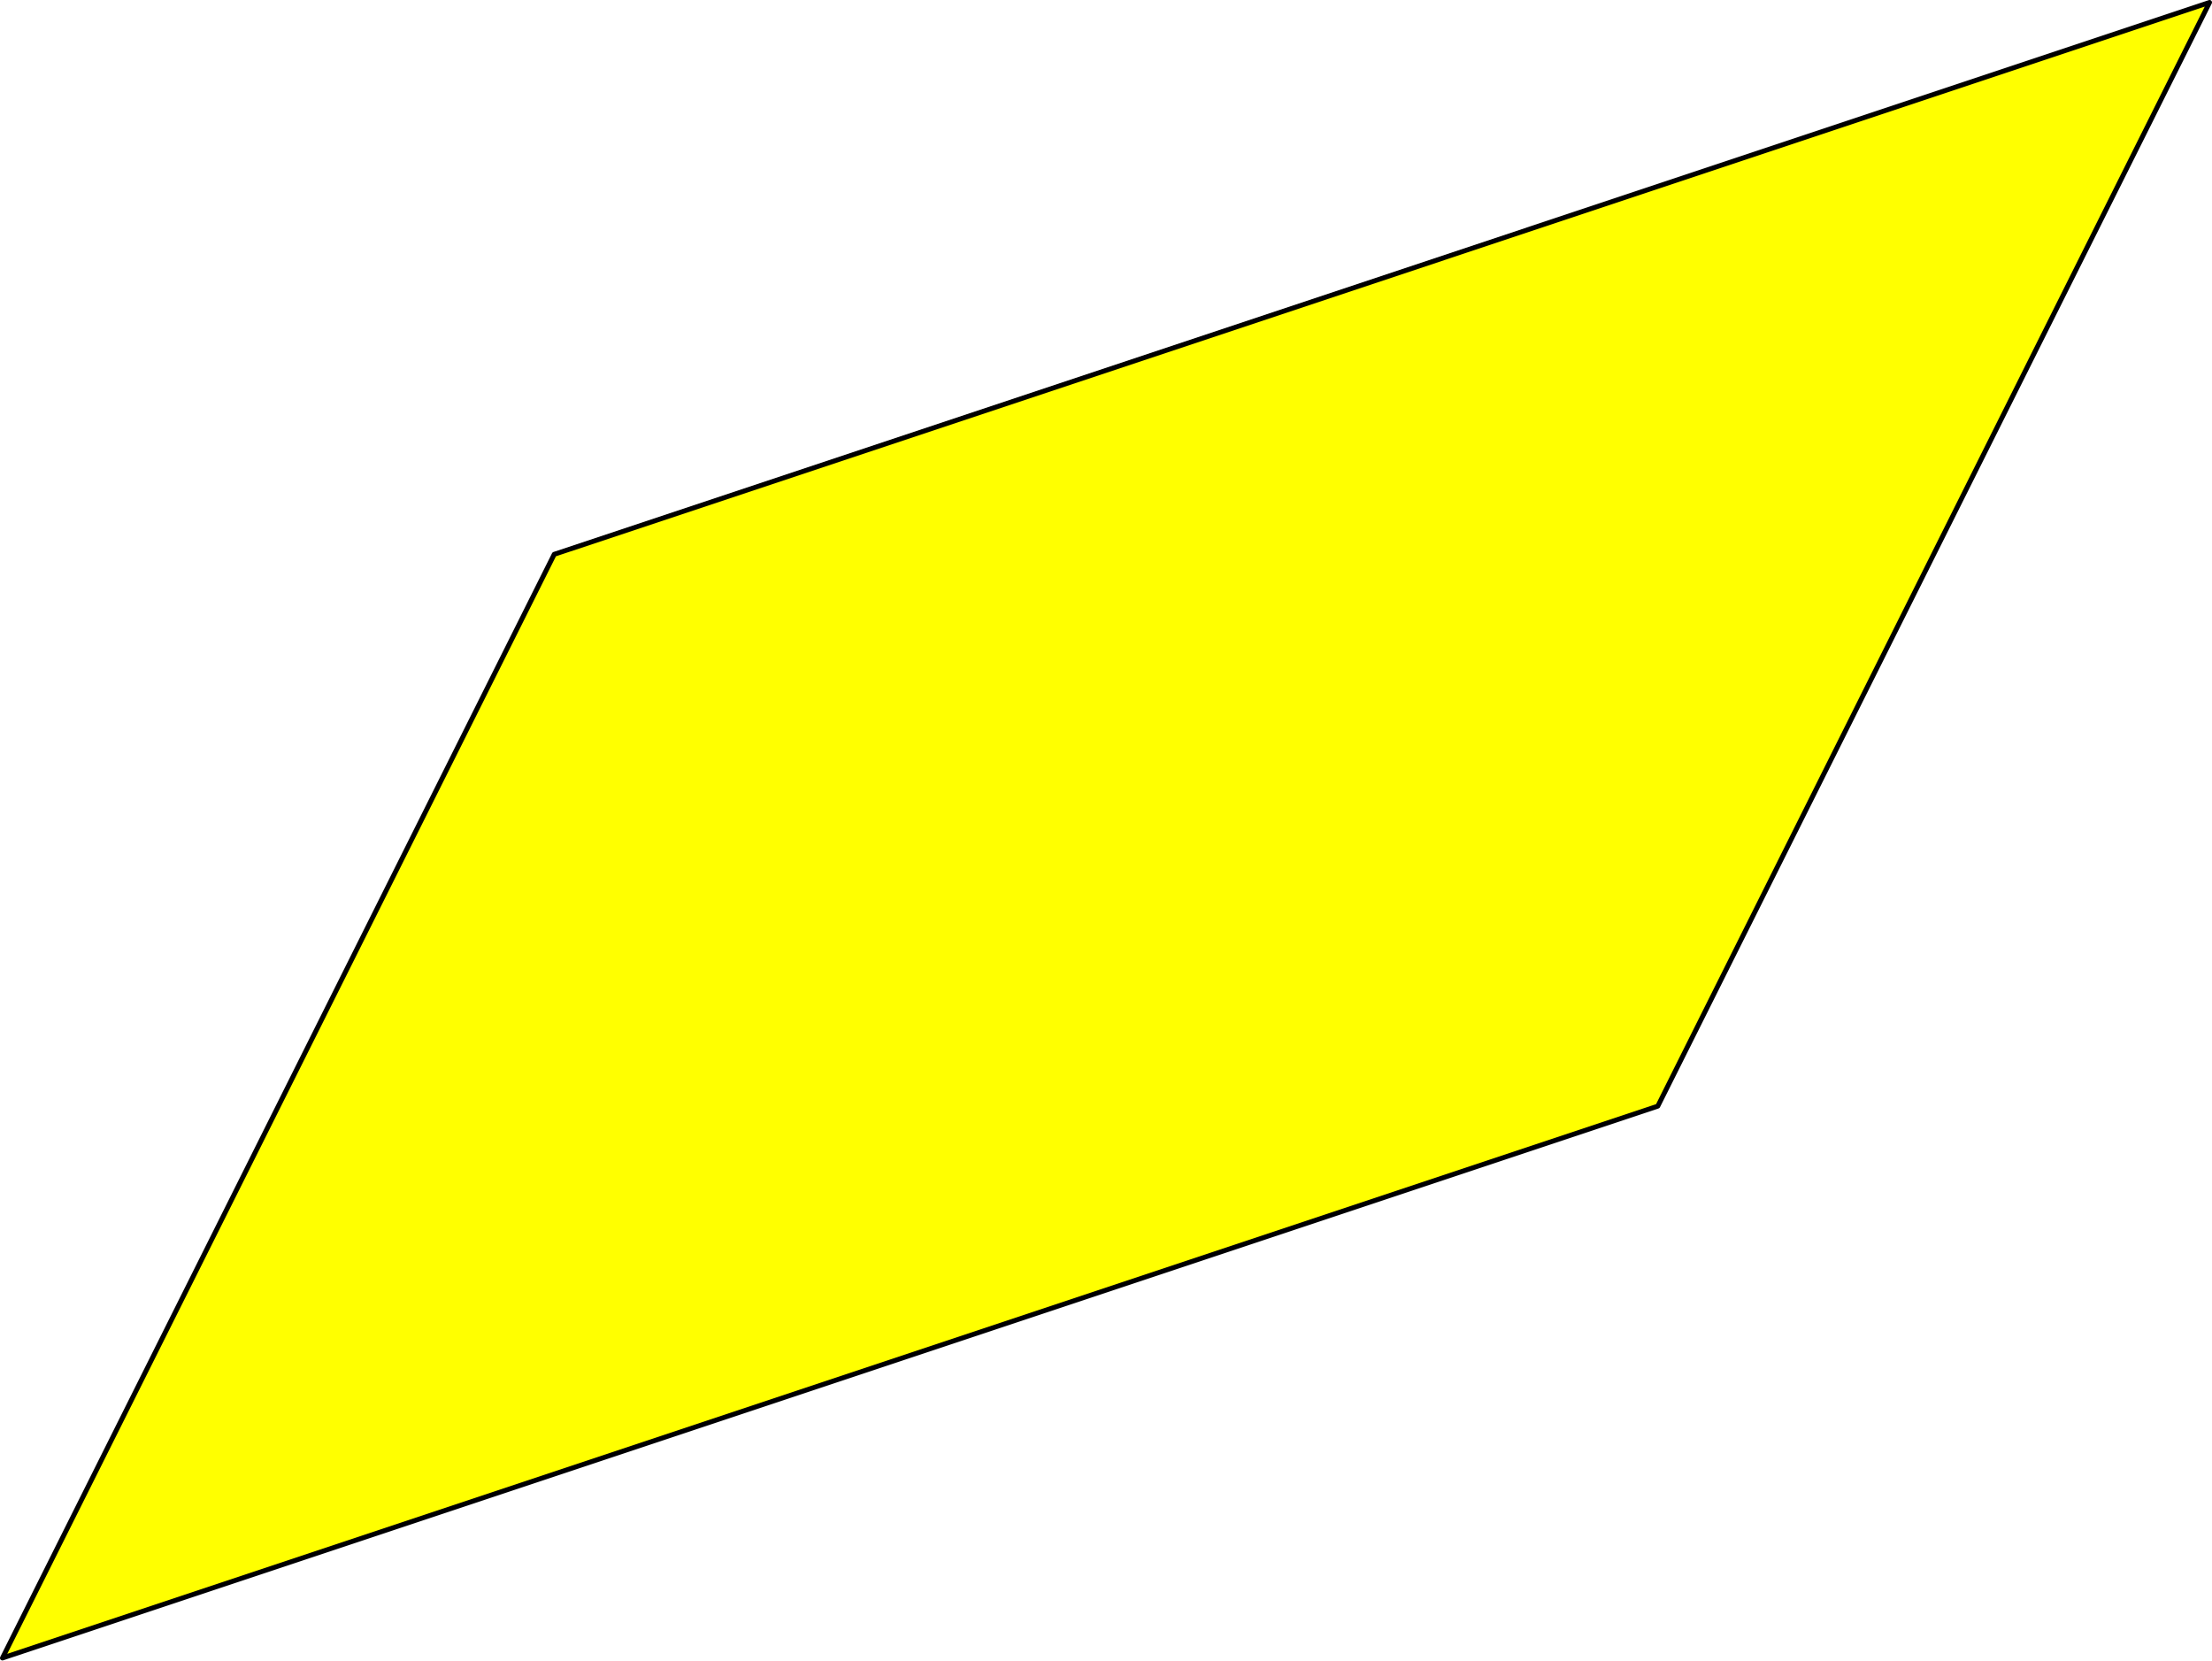
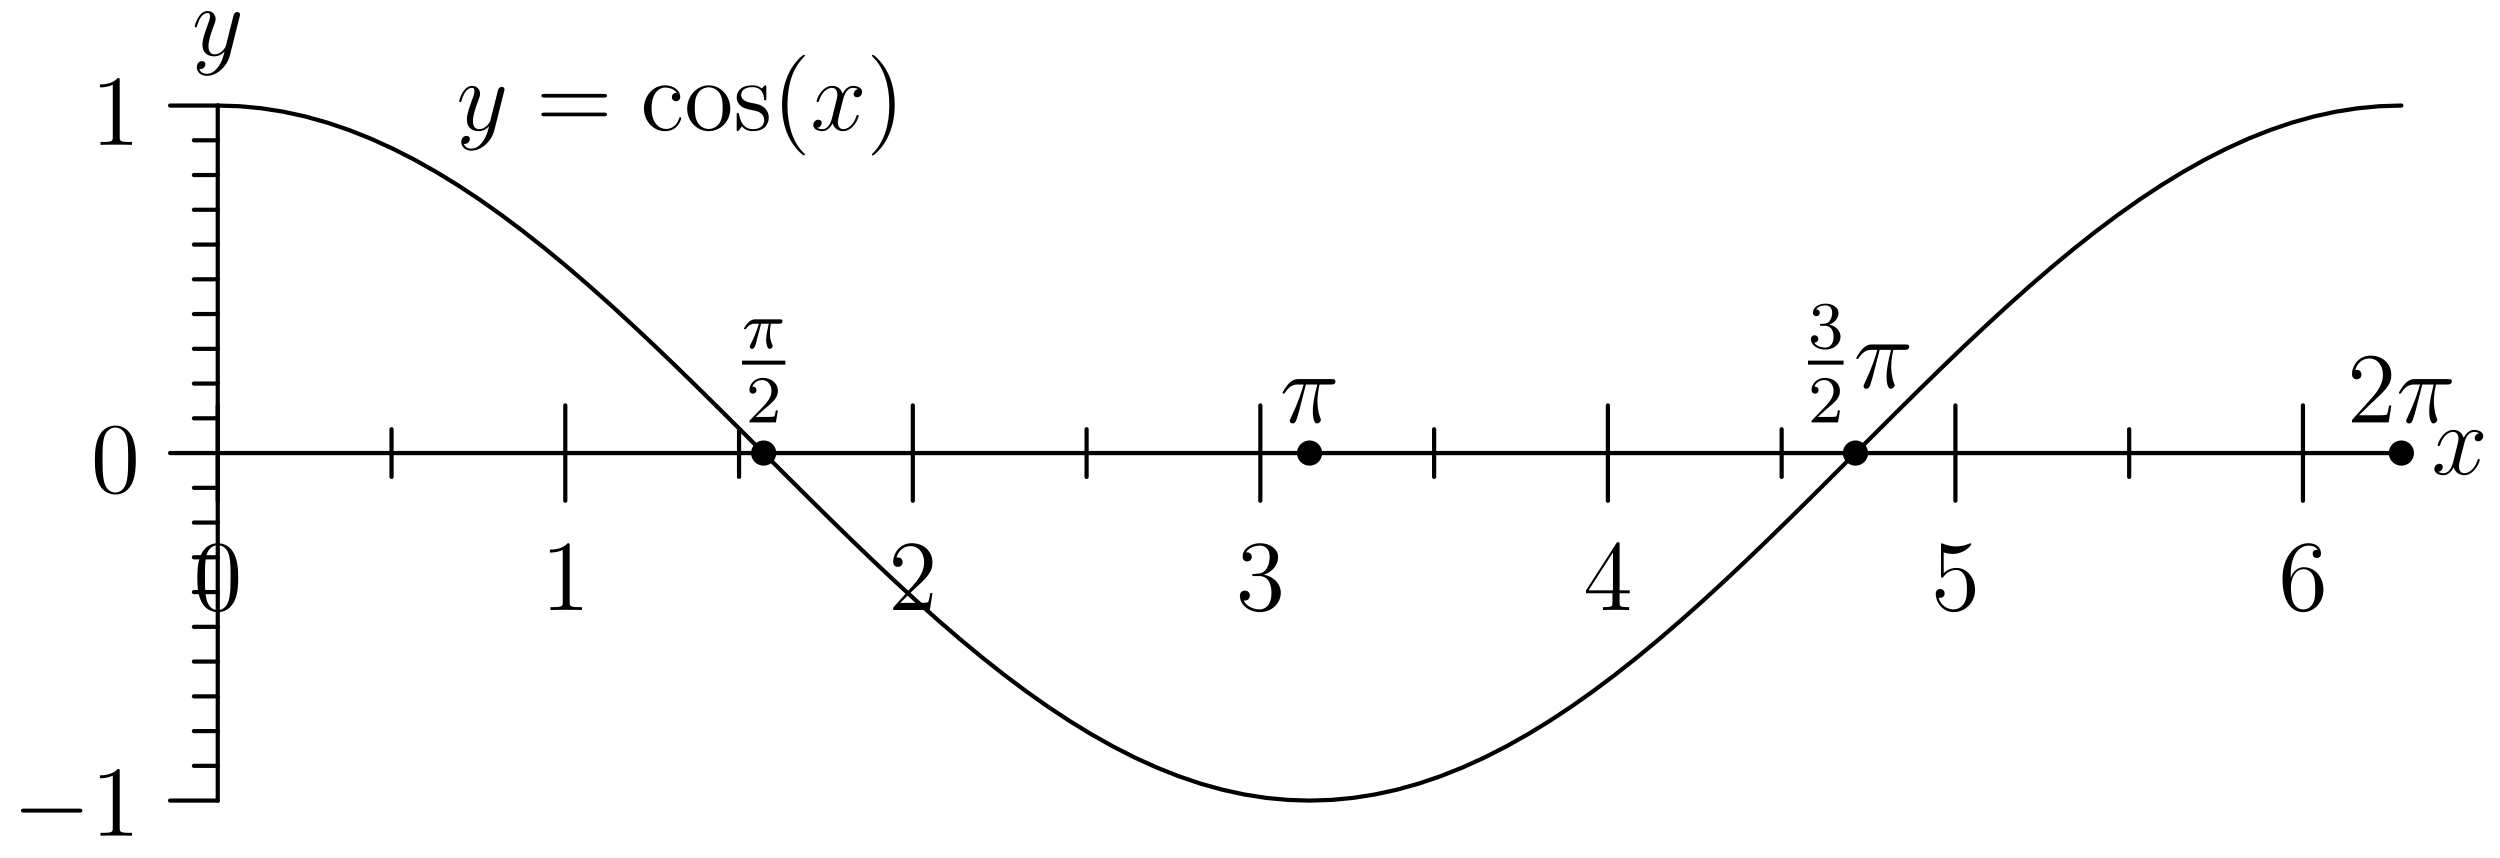
- <svg xmlns="http://www.w3.org/2000/svg" version="1.1" width="227.272pt" height="170.579pt" viewBox="56.409 53.858 227.272 170.579">
+ <svg xmlns="http://www.w3.org/2000/svg" xmlns:xlink="http://www.w3.org/1999/xlink" version="1.1" width="297.384pt" height="101.965pt" viewBox="56.409 53.858 297.384 101.965">
+   <defs>
+     <path id="g1-25" d="M2.264-2.909H3.18C3.013-2.184 2.869-1.594 2.869-1.004C2.869-.948 2.869-.606 2.957-.319C3.061 .016 3.14 .08 3.284 .08C3.459 .08 3.642-.072 3.642-.263C3.642-.319 3.634-.335 3.602-.406C3.435-.773 3.316-1.156 3.316-1.809C3.316-1.993 3.316-2.327 3.435-2.909H4.4C4.527-2.909 4.615-2.909 4.694-2.973C4.79-3.061 4.814-3.164 4.814-3.212C4.814-3.435 4.615-3.435 4.479-3.435H1.602C1.435-3.435 1.132-3.435 .741-3.053C.454-2.766 .231-2.399 .231-2.343C.231-2.271 .287-2.248 .351-2.248C.43-2.248 .446-2.271 .494-2.335C.885-2.909 1.355-2.909 1.538-2.909H2C1.769-2.064 1.347-1.1 1.052-.518C.996-.399 .917-.239 .917-.167C.917 0 1.052 .08 1.18 .08C1.482 .08 1.562-.223 1.73-.877L2.264-2.909Z" />
+     <path id="g3-50" d="M2.248-1.626C2.375-1.745 2.71-2.008 2.837-2.12C3.332-2.574 3.802-3.013 3.802-3.738C3.802-4.686 3.005-5.3 2.008-5.3C1.052-5.3 .422-4.575 .422-3.866C.422-3.475 .733-3.419 .845-3.419C1.012-3.419 1.259-3.539 1.259-3.842C1.259-4.256 .861-4.256 .765-4.256C.996-4.838 1.53-5.037 1.921-5.037C2.662-5.037 3.045-4.407 3.045-3.738C3.045-2.909 2.463-2.303 1.522-1.339L.518-.303C.422-.215 .422-.199 .422 0H3.571L3.802-1.427H3.555C3.531-1.267 3.467-.869 3.371-.717C3.324-.654 2.718-.654 2.59-.654H1.172L2.248-1.626Z" />
+     <path id="g3-51" d="M2.016-2.662C2.646-2.662 3.045-2.2 3.045-1.363C3.045-.367 2.479-.072 2.056-.072C1.618-.072 1.02-.231 .741-.654C1.028-.654 1.227-.837 1.227-1.1C1.227-1.355 1.044-1.538 .789-1.538C.574-1.538 .351-1.403 .351-1.084C.351-.327 1.164 .167 2.072 .167C3.132 .167 3.873-.566 3.873-1.363C3.873-2.024 3.347-2.63 2.534-2.805C3.164-3.029 3.634-3.571 3.634-4.208S2.917-5.3 2.088-5.3C1.235-5.3 .59-4.838 .59-4.232C.59-3.937 .789-3.81 .996-3.81C1.243-3.81 1.403-3.985 1.403-4.216C1.403-4.511 1.148-4.623 .972-4.631C1.307-5.069 1.921-5.093 2.064-5.093C2.271-5.093 2.877-5.029 2.877-4.208C2.877-3.65 2.646-3.316 2.534-3.188C2.295-2.941 2.112-2.925 1.626-2.893C1.474-2.885 1.411-2.877 1.411-2.774C1.411-2.662 1.482-2.662 1.618-2.662H2.016Z" />
+     <path id="g2-25" d="M3.096-4.507H4.447C4.125-3.168 3.921-2.295 3.921-1.339C3.921-1.172 3.921 .12 4.411 .12C4.663 .12 4.878-.108 4.878-.311C4.878-.371 4.878-.395 4.794-.574C4.471-1.399 4.471-2.427 4.471-2.511C4.471-2.582 4.471-3.431 4.722-4.507H6.061C6.217-4.507 6.611-4.507 6.611-4.89C6.611-5.153 6.384-5.153 6.169-5.153H2.236C1.961-5.153 1.554-5.153 1.004-4.567C.693-4.22 .311-3.587 .311-3.515S.371-3.419 .442-3.419C.526-3.419 .538-3.455 .598-3.527C1.219-4.507 1.841-4.507 2.14-4.507H2.821C2.558-3.61 2.26-2.57 1.279-.478C1.184-.287 1.184-.263 1.184-.191C1.184 .06 1.399 .12 1.506 .12C1.853 .12 1.949-.191 2.092-.693C2.283-1.303 2.283-1.327 2.403-1.805L3.096-4.507Z" />
+     <path id="g2-120" d="M5.667-4.878C5.284-4.806 5.141-4.519 5.141-4.292C5.141-4.005 5.368-3.909 5.535-3.909C5.894-3.909 6.145-4.22 6.145-4.543C6.145-5.045 5.571-5.272 5.069-5.272C4.34-5.272 3.933-4.555 3.826-4.328C3.551-5.224 2.809-5.272 2.594-5.272C1.375-5.272 .729-3.706 .729-3.443C.729-3.395 .777-3.335 .861-3.335C.956-3.335 .98-3.407 1.004-3.455C1.411-4.782 2.212-5.033 2.558-5.033C3.096-5.033 3.204-4.531 3.204-4.244C3.204-3.981 3.132-3.706 2.989-3.132L2.582-1.494C2.403-.777 2.056-.12 1.423-.12C1.363-.12 1.064-.12 .813-.275C1.243-.359 1.339-.717 1.339-.861C1.339-1.1 1.16-1.243 .933-1.243C.646-1.243 .335-.992 .335-.61C.335-.108 .897 .12 1.411 .12C1.985 .12 2.391-.335 2.642-.825C2.833-.12 3.431 .12 3.873 .12C5.093 .12 5.738-1.447 5.738-1.71C5.738-1.769 5.691-1.817 5.619-1.817C5.511-1.817 5.499-1.757 5.464-1.662C5.141-.61 4.447-.12 3.909-.12C3.491-.12 3.264-.43 3.264-.921C3.264-1.184 3.312-1.375 3.503-2.164L3.921-3.79C4.101-4.507 4.507-5.033 5.057-5.033C5.081-5.033 5.416-5.033 5.667-4.878Z" />
+     <path id="g2-121" d="M3.144 1.339C2.821 1.793 2.355 2.2 1.769 2.2C1.626 2.2 1.052 2.176 .873 1.626C.909 1.638 .968 1.638 .992 1.638C1.351 1.638 1.59 1.327 1.59 1.052S1.363 .681 1.184 .681C.992 .681 .574 .825 .574 1.411C.574 2.02 1.088 2.439 1.769 2.439C2.965 2.439 4.172 1.339 4.507 .012L5.679-4.651C5.691-4.71 5.715-4.782 5.715-4.854C5.715-5.033 5.571-5.153 5.392-5.153C5.284-5.153 5.033-5.105 4.937-4.746L4.053-1.231C3.993-1.016 3.993-.992 3.897-.861C3.658-.526 3.264-.12 2.69-.12C2.02-.12 1.961-.777 1.961-1.1C1.961-1.781 2.283-2.702 2.606-3.563C2.738-3.909 2.809-4.077 2.809-4.316C2.809-4.818 2.451-5.272 1.865-5.272C.765-5.272 .323-3.539 .323-3.443C.323-3.395 .371-3.335 .454-3.335C.562-3.335 .574-3.383 .622-3.551C.909-4.555 1.363-5.033 1.829-5.033C1.937-5.033 2.14-5.033 2.14-4.639C2.14-4.328 2.008-3.981 1.829-3.527C1.243-1.961 1.243-1.566 1.243-1.279C1.243-.143 2.056 .12 2.654 .12C3.001 .12 3.431 .012 3.85-.43L3.862-.418C3.682 .287 3.563 .753 3.144 1.339Z" />
+     <path id="g4-40" d="M3.885 2.905C3.885 2.869 3.885 2.845 3.682 2.642C2.487 1.435 1.817-.538 1.817-2.977C1.817-5.296 2.379-7.293 3.766-8.703C3.885-8.811 3.885-8.835 3.885-8.871C3.885-8.942 3.826-8.966 3.778-8.966C3.622-8.966 2.642-8.106 2.056-6.934C1.447-5.727 1.172-4.447 1.172-2.977C1.172-1.913 1.339-.49 1.961 .789C2.666 2.224 3.646 3.001 3.778 3.001C3.826 3.001 3.885 2.977 3.885 2.905Z" />
+     <path id="g4-41" d="M3.371-2.977C3.371-3.885 3.252-5.368 2.582-6.755C1.877-8.189 .897-8.966 .765-8.966C.717-8.966 .658-8.942 .658-8.871C.658-8.835 .658-8.811 .861-8.608C2.056-7.4 2.726-5.428 2.726-2.989C2.726-.669 2.164 1.327 .777 2.738C.658 2.845 .658 2.869 .658 2.905C.658 2.977 .717 3.001 .765 3.001C.921 3.001 1.901 2.14 2.487 .968C3.096-.251 3.371-1.542 3.371-2.977Z" />
+     <path id="g4-48" d="M5.356-3.826C5.356-4.818 5.296-5.786 4.866-6.695C4.376-7.687 3.515-7.95 2.929-7.95C2.236-7.95 1.387-7.603 .944-6.611C.61-5.858 .49-5.117 .49-3.826C.49-2.666 .574-1.793 1.004-.944C1.47-.036 2.295 .251 2.917 .251C3.957 .251 4.555-.371 4.902-1.064C5.332-1.961 5.356-3.132 5.356-3.826ZM2.917 .012C2.534 .012 1.757-.203 1.53-1.506C1.399-2.224 1.399-3.132 1.399-3.969C1.399-4.949 1.399-5.834 1.59-6.539C1.793-7.34 2.403-7.711 2.917-7.711C3.371-7.711 4.065-7.436 4.292-6.408C4.447-5.727 4.447-4.782 4.447-3.969C4.447-3.168 4.447-2.26 4.316-1.53C4.089-.215 3.335 .012 2.917 .012Z" />
+     <path id="g4-49" d="M3.443-7.663C3.443-7.938 3.443-7.95 3.204-7.95C2.917-7.627 2.319-7.185 1.088-7.185V-6.838C1.363-6.838 1.961-6.838 2.618-7.149V-.921C2.618-.49 2.582-.347 1.53-.347H1.16V0C1.482-.024 2.642-.024 3.037-.024S4.579-.024 4.902 0V-.347H4.531C3.479-.347 3.443-.49 3.443-.921V-7.663Z" />
+     <path id="g4-50" d="M5.26-2.008H4.997C4.961-1.805 4.866-1.148 4.746-.956C4.663-.849 3.981-.849 3.622-.849H1.411C1.733-1.124 2.463-1.889 2.774-2.176C4.591-3.85 5.26-4.471 5.26-5.655C5.26-7.03 4.172-7.95 2.786-7.95S.586-6.767 .586-5.738C.586-5.129 1.112-5.129 1.148-5.129C1.399-5.129 1.71-5.308 1.71-5.691C1.71-6.025 1.482-6.253 1.148-6.253C1.04-6.253 1.016-6.253 .98-6.241C1.207-7.054 1.853-7.603 2.63-7.603C3.646-7.603 4.268-6.755 4.268-5.655C4.268-4.639 3.682-3.754 3.001-2.989L.586-.287V0H4.949L5.26-2.008Z" />
+     <path id="g4-51" d="M2.2-4.292C1.997-4.28 1.949-4.268 1.949-4.16C1.949-4.041 2.008-4.041 2.224-4.041H2.774C3.79-4.041 4.244-3.204 4.244-2.056C4.244-.49 3.431-.072 2.845-.072C2.271-.072 1.291-.347 .944-1.136C1.327-1.076 1.674-1.291 1.674-1.722C1.674-2.068 1.423-2.307 1.088-2.307C.801-2.307 .49-2.14 .49-1.686C.49-.622 1.554 .251 2.881 .251C4.304 .251 5.356-.837 5.356-2.044C5.356-3.144 4.471-4.005 3.324-4.208C4.364-4.507 5.033-5.38 5.033-6.312C5.033-7.257 4.053-7.95 2.893-7.95C1.698-7.95 .813-7.221 .813-6.348C.813-5.87 1.184-5.774 1.363-5.774C1.614-5.774 1.901-5.954 1.901-6.312C1.901-6.695 1.614-6.862 1.351-6.862C1.279-6.862 1.255-6.862 1.219-6.85C1.674-7.663 2.798-7.663 2.857-7.663C3.252-7.663 4.029-7.484 4.029-6.312C4.029-6.085 3.993-5.416 3.646-4.902C3.288-4.376 2.881-4.34 2.558-4.328L2.2-4.292Z" />
+     <path id="g4-52" d="M4.316-7.783C4.316-8.01 4.316-8.07 4.148-8.07C4.053-8.07 4.017-8.07 3.921-7.926L.323-2.343V-1.997H3.467V-.909C3.467-.466 3.443-.347 2.57-.347H2.331V0C2.606-.024 3.551-.024 3.885-.024S5.177-.024 5.452 0V-.347H5.212C4.352-.347 4.316-.466 4.316-.909V-1.997H5.523V-2.343H4.316V-7.783ZM3.527-6.85V-2.343H.622L3.527-6.85Z" />
+     <path id="g4-53" d="M1.53-6.85C2.044-6.683 2.463-6.671 2.594-6.671C3.945-6.671 4.806-7.663 4.806-7.831C4.806-7.878 4.782-7.938 4.71-7.938C4.686-7.938 4.663-7.938 4.555-7.89C3.885-7.603 3.312-7.568 3.001-7.568C2.212-7.568 1.65-7.807 1.423-7.902C1.339-7.938 1.315-7.938 1.303-7.938C1.207-7.938 1.207-7.867 1.207-7.675V-4.125C1.207-3.909 1.207-3.838 1.351-3.838C1.411-3.838 1.423-3.85 1.542-3.993C1.877-4.483 2.439-4.77 3.037-4.77C3.67-4.77 3.981-4.184 4.077-3.981C4.28-3.515 4.292-2.929 4.292-2.475S4.292-1.339 3.957-.801C3.694-.371 3.228-.072 2.702-.072C1.913-.072 1.136-.61 .921-1.482C.98-1.459 1.052-1.447 1.112-1.447C1.315-1.447 1.638-1.566 1.638-1.973C1.638-2.307 1.411-2.499 1.112-2.499C.897-2.499 .586-2.391 .586-1.925C.586-.909 1.399 .251 2.726 .251C4.077 .251 5.26-.885 5.26-2.403C5.26-3.826 4.304-5.009 3.049-5.009C2.367-5.009 1.841-4.71 1.53-4.376V-6.85Z" />
+     <path id="g4-54" d="M1.47-4.16C1.47-7.185 2.941-7.663 3.587-7.663C4.017-7.663 4.447-7.532 4.674-7.173C4.531-7.173 4.077-7.173 4.077-6.683C4.077-6.42 4.256-6.193 4.567-6.193C4.866-6.193 5.069-6.372 5.069-6.719C5.069-7.34 4.615-7.95 3.575-7.95C2.068-7.95 .49-6.408 .49-3.778C.49-.49 1.925 .251 2.941 .251C4.244 .251 5.356-.885 5.356-2.439C5.356-4.029 4.244-5.093 3.049-5.093C1.985-5.093 1.59-4.172 1.47-3.838V-4.16ZM2.941-.072C2.188-.072 1.829-.741 1.722-.992C1.614-1.303 1.494-1.889 1.494-2.726C1.494-3.67 1.925-4.854 3.001-4.854C3.658-4.854 4.005-4.411 4.184-4.005C4.376-3.563 4.376-2.965 4.376-2.451C4.376-1.841 4.376-1.303 4.148-.849C3.85-.275 3.419-.072 2.941-.072Z" />
+     <path id="g4-61" d="M8.07-3.873C8.237-3.873 8.452-3.873 8.452-4.089C8.452-4.316 8.249-4.316 8.07-4.316H1.028C.861-4.316 .646-4.316 .646-4.101C.646-3.873 .849-3.873 1.028-3.873H8.07ZM8.07-1.65C8.237-1.65 8.452-1.65 8.452-1.865C8.452-2.092 8.249-2.092 8.07-2.092H1.028C.861-2.092 .646-2.092 .646-1.877C.646-1.65 .849-1.65 1.028-1.65H8.07Z" />
+     <path id="g4-99" d="M4.328-4.423C4.184-4.423 3.742-4.423 3.742-3.933C3.742-3.646 3.945-3.443 4.232-3.443C4.507-3.443 4.734-3.61 4.734-3.957C4.734-4.758 3.897-5.332 2.929-5.332C1.53-5.332 .418-4.089 .418-2.582C.418-1.052 1.566 .12 2.917 .12C4.495 .12 4.854-1.315 4.854-1.423S4.77-1.53 4.734-1.53C4.627-1.53 4.615-1.494 4.579-1.351C4.316-.502 3.67-.143 3.025-.143C2.295-.143 1.327-.777 1.327-2.594C1.327-4.579 2.343-5.069 2.941-5.069C3.395-5.069 4.053-4.89 4.328-4.423Z" />
+     <path id="g4-111" d="M5.487-2.558C5.487-4.101 4.316-5.332 2.929-5.332C1.494-5.332 .359-4.065 .359-2.558C.359-1.028 1.554 .12 2.917 .12C4.328 .12 5.487-1.052 5.487-2.558ZM2.929-.143C2.487-.143 1.949-.335 1.602-.921C1.279-1.459 1.267-2.164 1.267-2.666C1.267-3.12 1.267-3.85 1.638-4.388C1.973-4.902 2.499-5.093 2.917-5.093C3.383-5.093 3.885-4.878 4.208-4.411C4.579-3.862 4.579-3.108 4.579-2.666C4.579-2.248 4.579-1.506 4.268-.944C3.933-.371 3.383-.143 2.929-.143Z" />
+     <path id="g4-115" d="M3.921-5.057C3.921-5.272 3.921-5.332 3.802-5.332C3.706-5.332 3.479-5.069 3.395-4.961C3.025-5.26 2.654-5.332 2.271-5.332C.825-5.332 .395-4.543 .395-3.885C.395-3.754 .395-3.335 .849-2.917C1.231-2.582 1.638-2.499 2.188-2.391C2.845-2.26 3.001-2.224 3.3-1.985C3.515-1.805 3.67-1.542 3.67-1.207C3.67-.693 3.371-.12 2.319-.12C1.53-.12 .956-.574 .693-1.769C.646-1.985 .646-1.997 .634-2.008C.61-2.056 .562-2.056 .526-2.056C.395-2.056 .395-1.997 .395-1.781V-.155C.395 .06 .395 .12 .514 .12C.574 .12 .586 .108 .789-.143C.849-.227 .849-.251 1.028-.442C1.482 .12 2.128 .12 2.331 .12C3.587 .12 4.208-.574 4.208-1.518C4.208-2.164 3.814-2.546 3.706-2.654C3.276-3.025 2.953-3.096 2.164-3.24C1.805-3.312 .933-3.479 .933-4.196C.933-4.567 1.184-5.117 2.26-5.117C3.563-5.117 3.634-4.005 3.658-3.634C3.67-3.539 3.754-3.539 3.79-3.539C3.921-3.539 3.921-3.599 3.921-3.814V-5.057Z" />
+     <path id="g0-0" d="M7.878-2.75C8.082-2.75 8.297-2.75 8.297-2.989S8.082-3.228 7.878-3.228H1.411C1.207-3.228 .992-3.228 .992-2.989S1.207-2.75 1.411-2.75H7.878Z" />
+   </defs>
  <g id="page1">
-     <g transform="matrix(0.996264 0 0 0.996264 56.6594 224.187)">
-       <path d="M 0 0L 170.717 -56.906L 227.622 -170.717L 56.906 -113.811L 0 0Z" fill="#ffff00" />
-     </g>
-     <g transform="matrix(0.996264 0 0 0.996264 56.6594 224.187)">
-       <path d="M 0 0L 170.717 -56.906L 227.622 -170.717L 56.906 -113.811L 0 0Z" fill="none" stroke="#000000" stroke-linecap="round" stroke-linejoin="round" stroke-miterlimit="10.037" stroke-width="0.502" />
-     </g>
+     <g>
+       <g transform="matrix(0.996264 0 0 0.996264 82.3123 107.752)">
+         <path d="M 0 41.495L 0 -41.495" fill="none" stroke="#000000" stroke-linecap="round" stroke-linejoin="round" stroke-miterlimit="10.037" stroke-width="0.502" />
+       </g>
+     </g>
+     <g>
+       <g transform="matrix(0.996264 0 0 0.996264 82.3123 107.752)">
+         <path d="M 0 41.495L -5.691 41.495" fill="none" stroke="#000000" stroke-linecap="round" stroke-linejoin="round" stroke-miterlimit="10.037" stroke-width="0.502" />
+       </g>
+     </g>
+     <g>
+       <g transform="matrix(0.996264 0 0 0.996264 82.3123 107.752)">
+         <path d="M 0 0L -5.691 -0" fill="none" stroke="#000000" stroke-linecap="round" stroke-linejoin="round" stroke-miterlimit="10.037" stroke-width="0.502" />
+       </g>
+     </g>
+     <g>
+       <g transform="matrix(0.996264 0 0 0.996264 82.3123 107.752)">
+         <path d="M 0 -41.495L -5.691 -41.495" fill="none" stroke="#000000" stroke-linecap="round" stroke-linejoin="round" stroke-miterlimit="10.037" stroke-width="0.502" />
+       </g>
+     </g>
+     <g>
+       <g transform="matrix(0.996264 0 0 0.996264 82.3123 107.752)">
+         <path d="M 0 37.346L -2.845 37.346" fill="none" stroke="#000000" stroke-linecap="round" stroke-linejoin="round" stroke-miterlimit="10.037" stroke-width="0.502" />
+       </g>
+     </g>
+     <g>
+       <g transform="matrix(0.996264 0 0 0.996264 82.3123 107.752)">
+         <path d="M 0 33.196L -2.845 33.196" fill="none" stroke="#000000" stroke-linecap="round" stroke-linejoin="round" stroke-miterlimit="10.037" stroke-width="0.502" />
+       </g>
+     </g>
+     <g>
+       <g transform="matrix(0.996264 0 0 0.996264 82.3123 107.752)">
+         <path d="M 0 29.047L -2.845 29.047" fill="none" stroke="#000000" stroke-linecap="round" stroke-linejoin="round" stroke-miterlimit="10.037" stroke-width="0.502" />
+       </g>
+     </g>
+     <g>
+       <g transform="matrix(0.996264 0 0 0.996264 82.3123 107.752)">
+         <path d="M 0 24.897L -2.845 24.897" fill="none" stroke="#000000" stroke-linecap="round" stroke-linejoin="round" stroke-miterlimit="10.037" stroke-width="0.502" />
+       </g>
+     </g>
+     <g>
+       <g transform="matrix(0.996264 0 0 0.996264 82.3123 107.752)">
+         <path d="M 0 20.747L -2.845 20.747" fill="none" stroke="#000000" stroke-linecap="round" stroke-linejoin="round" stroke-miterlimit="10.037" stroke-width="0.502" />
+       </g>
+     </g>
+     <g>
+       <g transform="matrix(0.996264 0 0 0.996264 82.3123 107.752)">
+         <path d="M 0 16.598L -2.845 16.598" fill="none" stroke="#000000" stroke-linecap="round" stroke-linejoin="round" stroke-miterlimit="10.037" stroke-width="0.502" />
+       </g>
+     </g>
+     <g>
+       <g transform="matrix(0.996264 0 0 0.996264 82.3123 107.752)">
+         <path d="M 0 12.448L -2.845 12.448" fill="none" stroke="#000000" stroke-linecap="round" stroke-linejoin="round" stroke-miterlimit="10.037" stroke-width="0.502" />
+       </g>
+     </g>
+     <g>
+       <g transform="matrix(0.996264 0 0 0.996264 82.3123 107.752)">
+         <path d="M 0 8.299L -2.845 8.299" fill="none" stroke="#000000" stroke-linecap="round" stroke-linejoin="round" stroke-miterlimit="10.037" stroke-width="0.502" />
+       </g>
+     </g>
+     <g>
+       <g transform="matrix(0.996264 0 0 0.996264 82.3123 107.752)">
+         <path d="M 0 4.149L -2.845 4.149" fill="none" stroke="#000000" stroke-linecap="round" stroke-linejoin="round" stroke-miterlimit="10.037" stroke-width="0.502" />
+       </g>
+     </g>
+     <g>
+       <g transform="matrix(0.996264 0 0 0.996264 82.3123 107.752)">
+         <path d="M 0 -4.149L -2.845 -4.149" fill="none" stroke="#000000" stroke-linecap="round" stroke-linejoin="round" stroke-miterlimit="10.037" stroke-width="0.502" />
+       </g>
+     </g>
+     <g>
+       <g transform="matrix(0.996264 0 0 0.996264 82.3123 107.752)">
+         <path d="M 0 -8.299L -2.845 -8.299" fill="none" stroke="#000000" stroke-linecap="round" stroke-linejoin="round" stroke-miterlimit="10.037" stroke-width="0.502" />
+       </g>
+     </g>
+     <g>
+       <g transform="matrix(0.996264 0 0 0.996264 82.3123 107.752)">
+         <path d="M 0 -12.448L -2.845 -12.448" fill="none" stroke="#000000" stroke-linecap="round" stroke-linejoin="round" stroke-miterlimit="10.037" stroke-width="0.502" />
+       </g>
+     </g>
+     <g>
+       <g transform="matrix(0.996264 0 0 0.996264 82.3123 107.752)">
+         <path d="M 0 -16.598L -2.845 -16.598" fill="none" stroke="#000000" stroke-linecap="round" stroke-linejoin="round" stroke-miterlimit="10.037" stroke-width="0.502" />
+       </g>
+     </g>
+     <g>
+       <g transform="matrix(0.996264 0 0 0.996264 82.3123 107.752)">
+         <path d="M 0 -20.747L -2.845 -20.747" fill="none" stroke="#000000" stroke-linecap="round" stroke-linejoin="round" stroke-miterlimit="10.037" stroke-width="0.502" />
+       </g>
+     </g>
+     <g>
+       <g transform="matrix(0.996264 0 0 0.996264 82.3123 107.752)">
+         <path d="M 0 -24.897L -2.845 -24.897" fill="none" stroke="#000000" stroke-linecap="round" stroke-linejoin="round" stroke-miterlimit="10.037" stroke-width="0.502" />
+       </g>
+     </g>
+     <g>
+       <g transform="matrix(0.996264 0 0 0.996264 82.3123 107.752)">
+         <path d="M 0 -29.047L -2.845 -29.047" fill="none" stroke="#000000" stroke-linecap="round" stroke-linejoin="round" stroke-miterlimit="10.037" stroke-width="0.502" />
+       </g>
+     </g>
+     <g>
+       <g transform="matrix(0.996264 0 0 0.996264 82.3123 107.752)">
+         <path d="M 0 -33.196L -2.845 -33.196" fill="none" stroke="#000000" stroke-linecap="round" stroke-linejoin="round" stroke-miterlimit="10.037" stroke-width="0.502" />
+       </g>
+     </g>
+     <g>
+       <g transform="matrix(0.996264 0 0 0.996264 82.3123 107.752)">
+         <path d="M 0 -37.346L -2.845 -37.346" fill="none" stroke="#000000" stroke-linecap="round" stroke-linejoin="round" stroke-miterlimit="10.037" stroke-width="0.502" />
+       </g>
+     </g>
+     <use x="57.909" y="153.272" xlink:href="#g0-0" />
+     <use x="67.207" y="153.272" xlink:href="#g4-49" />
+     <use x="67.207" y="112.43" xlink:href="#g4-48" />
+     <use x="67.207" y="71.09" xlink:href="#g4-49" />
+     <g>
+       <g transform="matrix(0.996264 0 0 0.996264 82.3123 107.752)">
+         <path d="M -5.78917e-13 -0L 260.721 0" fill="none" stroke="#000000" stroke-linecap="round" stroke-linejoin="round" stroke-miterlimit="10.037" stroke-width="0.502" />
+       </g>
+     </g>
+     <g>
+       <g transform="matrix(0.996264 0 0 0.996264 82.3123 107.752)">
+         <path d="M 9.82014e-29 -5.691L 9.82014e-29 5.691" fill="none" stroke="#000000" stroke-linecap="round" stroke-linejoin="round" stroke-miterlimit="10.037" stroke-width="0.502" />
+       </g>
+     </g>
+     <g>
+       <g transform="matrix(0.996264 0 0 0.996264 82.3123 107.752)">
+         <path d="M 41.495 -5.691L 41.495 5.691" fill="none" stroke="#000000" stroke-linecap="round" stroke-linejoin="round" stroke-miterlimit="10.037" stroke-width="0.502" />
+       </g>
+     </g>
+     <g>
+       <g transform="matrix(0.996264 0 0 0.996264 82.3123 107.752)">
+         <path d="M 82.99 -5.691L 82.99 5.691" fill="none" stroke="#000000" stroke-linecap="round" stroke-linejoin="round" stroke-miterlimit="10.037" stroke-width="0.502" />
+       </g>
+     </g>
+     <g>
+       <g transform="matrix(0.996264 0 0 0.996264 82.3123 107.752)">
+         <path d="M 124.485 -5.691L 124.485 5.691" fill="none" stroke="#000000" stroke-linecap="round" stroke-linejoin="round" stroke-miterlimit="10.037" stroke-width="0.502" />
+       </g>
+     </g>
+     <g>
+       <g transform="matrix(0.996264 0 0 0.996264 82.3123 107.752)">
+         <path d="M 165.98 -5.691L 165.98 5.691" fill="none" stroke="#000000" stroke-linecap="round" stroke-linejoin="round" stroke-miterlimit="10.037" stroke-width="0.502" />
+       </g>
+     </g>
+     <g>
+       <g transform="matrix(0.996264 0 0 0.996264 82.3123 107.752)">
+         <path d="M 207.475 -5.691L 207.475 5.691" fill="none" stroke="#000000" stroke-linecap="round" stroke-linejoin="round" stroke-miterlimit="10.037" stroke-width="0.502" />
+       </g>
+     </g>
+     <g>
+       <g transform="matrix(0.996264 0 0 0.996264 82.3123 107.752)">
+         <path d="M 248.97 -5.691L 248.97 5.691" fill="none" stroke="#000000" stroke-linecap="round" stroke-linejoin="round" stroke-miterlimit="10.037" stroke-width="0.502" />
+       </g>
+     </g>
+     <g>
+       <g transform="matrix(0.996264 0 0 0.996264 82.3123 107.752)">
+         <path d="M 20.747 -2.845L 20.747 2.845" fill="none" stroke="#000000" stroke-linecap="round" stroke-linejoin="round" stroke-miterlimit="10.037" stroke-width="0.502" />
+       </g>
+     </g>
+     <g>
+       <g transform="matrix(0.996264 0 0 0.996264 82.3123 107.752)">
+         <path d="M 62.242 -2.845L 62.242 2.845" fill="none" stroke="#000000" stroke-linecap="round" stroke-linejoin="round" stroke-miterlimit="10.037" stroke-width="0.502" />
+       </g>
+     </g>
+     <g>
+       <g transform="matrix(0.996264 0 0 0.996264 82.3123 107.752)">
+         <path d="M 103.738 -2.845L 103.738 2.845" fill="none" stroke="#000000" stroke-linecap="round" stroke-linejoin="round" stroke-miterlimit="10.037" stroke-width="0.502" />
+       </g>
+     </g>
+     <g>
+       <g transform="matrix(0.996264 0 0 0.996264 82.3123 107.752)">
+         <path d="M 145.233 -2.845L 145.233 2.845" fill="none" stroke="#000000" stroke-linecap="round" stroke-linejoin="round" stroke-miterlimit="10.037" stroke-width="0.502" />
+       </g>
+     </g>
+     <g>
+       <g transform="matrix(0.996264 0 0 0.996264 82.3123 107.752)">
+         <path d="M 186.728 -2.845L 186.728 2.845" fill="none" stroke="#000000" stroke-linecap="round" stroke-linejoin="round" stroke-miterlimit="10.037" stroke-width="0.502" />
+       </g>
+     </g>
+     <g>
+       <g transform="matrix(0.996264 0 0 0.996264 82.3123 107.752)">
+         <path d="M 228.223 -2.845L 228.223 2.845" fill="none" stroke="#000000" stroke-linecap="round" stroke-linejoin="round" stroke-miterlimit="10.037" stroke-width="0.502" />
+       </g>
+     </g>
+     <use x="79.39" y="126.423" xlink:href="#g4-48" />
+     <use x="120.73" y="126.423" xlink:href="#g4-49" />
+     <use x="162.07" y="126.423" xlink:href="#g4-50" />
+     <use x="203.41" y="126.423" xlink:href="#g4-51" />
+     <use x="244.75" y="126.423" xlink:href="#g4-52" />
+     <use x="286.09" y="126.423" xlink:href="#g4-53" />
+     <use x="327.43" y="126.423" xlink:href="#g4-54" />
+     <g transform="matrix(0.996264 0 0 0.996264 82.3123 107.752)">
+       <path d="M 0 -41.495L 2.607 -41.413L 5.214 -41.168L 7.822 -40.76L 10.429 -40.191L 13.036 -39.464L 15.643 -38.581L 18.25 -37.546L 20.858 -36.362L 23.465 -35.035L 26.072 -33.57L 28.679 -31.973L 31.287 -30.249L 33.894 -28.405L 36.501 -26.45L 39.108 -24.39L 41.715 -22.234L 44.323 -19.99L 46.93 -17.668L 49.537 -15.275L 52.144 -12.823L 54.751 -10.319L 57.359 -7.775L 59.966 -5.201L 62.573 -2.605L 65.18 -2.54084e-15L 67.787 2.605L 70.395 5.201L 73.002 7.775L 75.609 10.319L 78.216 12.823L 80.823 15.275L 83.431 17.668L 86.038 19.99L 88.645 22.234L 91.252 24.39L 93.859 26.45L 96.467 28.405L 99.074 30.249L 101.681 31.973L 104.288 33.57L 106.896 35.035L 109.503 36.362L 112.11 37.546L 114.717 38.581L 117.324 39.464L 119.932 40.191L 122.539 40.76L 125.146 41.168L 127.753 41.413L 130.36 41.495L 132.968 41.413L 135.575 41.168L 138.182 40.76L 140.789 40.191L 143.397 39.464L 146.004 38.581L 148.611 37.546L 151.218 36.362L 153.825 35.035L 156.433 33.57L 159.04 31.973L 161.647 30.249L 164.254 28.405L 166.861 26.45L 169.469 24.39L 172.076 22.234L 174.683 19.99L 177.29 17.668L 179.897 15.275L 182.505 12.823L 185.112 10.319L 187.719 7.775L 190.326 5.201L 192.933 2.605L 195.541 7.62251e-15L 198.148 -2.605L 200.755 -5.201L 203.362 -7.775L 205.97 -10.319L 208.577 -12.823L 211.184 -15.275L 213.791 -17.668L 216.398 -19.99L 219.006 -22.234L 221.613 -24.39L 224.22 -26.45L 226.827 -28.405L 229.434 -30.249L 232.042 -31.973L 234.649 -33.57L 237.256 -35.035L 239.863 -36.362L 242.47 -37.546L 245.078 -38.581L 247.685 -39.464L 250.292 -40.191L 252.899 -40.76L 255.506 -41.168L 258.114 -41.413L 260.721 -41.495" fill="none" stroke="#000000" stroke-linecap="round" stroke-linejoin="round" stroke-miterlimit="10.037" stroke-width="0.502" />
+     </g>
+     <use x="345.65" y="110.266" xlink:href="#g2-120" />
+     <use x="79.248" y="60.441" xlink:href="#g2-121" />
+     <g transform="matrix(0.996264 0 0 0.996264 82.3123 107.752)">
+       <circle cx="260.721" cy="-0" fill="#000000" r="1.506" />
+     </g>
+     <use x="335.602" y="104.106" xlink:href="#g4-50" />
+     <use x="341.455" y="104.106" xlink:href="#g2-25" />
+     <g transform="matrix(0.996264 0 0 0.996264 82.3123 107.752)">
+       <circle cx="130.36" cy="-0" fill="#000000" r="1.506" />
+     </g>
+     <use x="208.655" y="104.106" xlink:href="#g2-25" />
+     <g transform="matrix(0.996264 0 0 0.996264 82.3123 107.752)">
+       <circle cx="65.18" cy="-0" fill="#000000" r="1.506" />
+     </g>
+     <use x="144.678" y="95.276" xlink:href="#g1-25" />
+     <rect x="144.678" y="96.755" height=".478" width="5.149" />
+     <use x="145.136" y="104.106" xlink:href="#g3-50" />
+     <g transform="matrix(0.996264 0 0 0.996264 82.3123 107.752)">
+       <circle cx="195.541" cy="-0" fill="#000000" r="1.506" />
+     </g>
+     <use x="271.475" y="95.276" xlink:href="#g3-51" />
+     <rect x="271.475" y="96.755" height=".478" width="4.234" />
+     <use x="271.475" y="104.106" xlink:href="#g3-50" />
+     <use x="276.904" y="99.983" xlink:href="#g2-25" />
+     <use x="110.707" y="69.341" xlink:href="#g2-121" />
+     <use x="120.164" y="69.341" xlink:href="#g4-61" />
+     <use x="132.59" y="69.341" xlink:href="#g4-99" />
+     <use x="137.792" y="69.341" xlink:href="#g4-111" />
+     <use x="143.645" y="69.341" xlink:href="#g4-115" />
+     <use x="148.263" y="69.341" xlink:href="#g4-40" />
+     <use x="152.815" y="69.341" xlink:href="#g2-120" />
+     <use x="159.467" y="69.341" xlink:href="#g4-41" />
  </g>
</svg>
